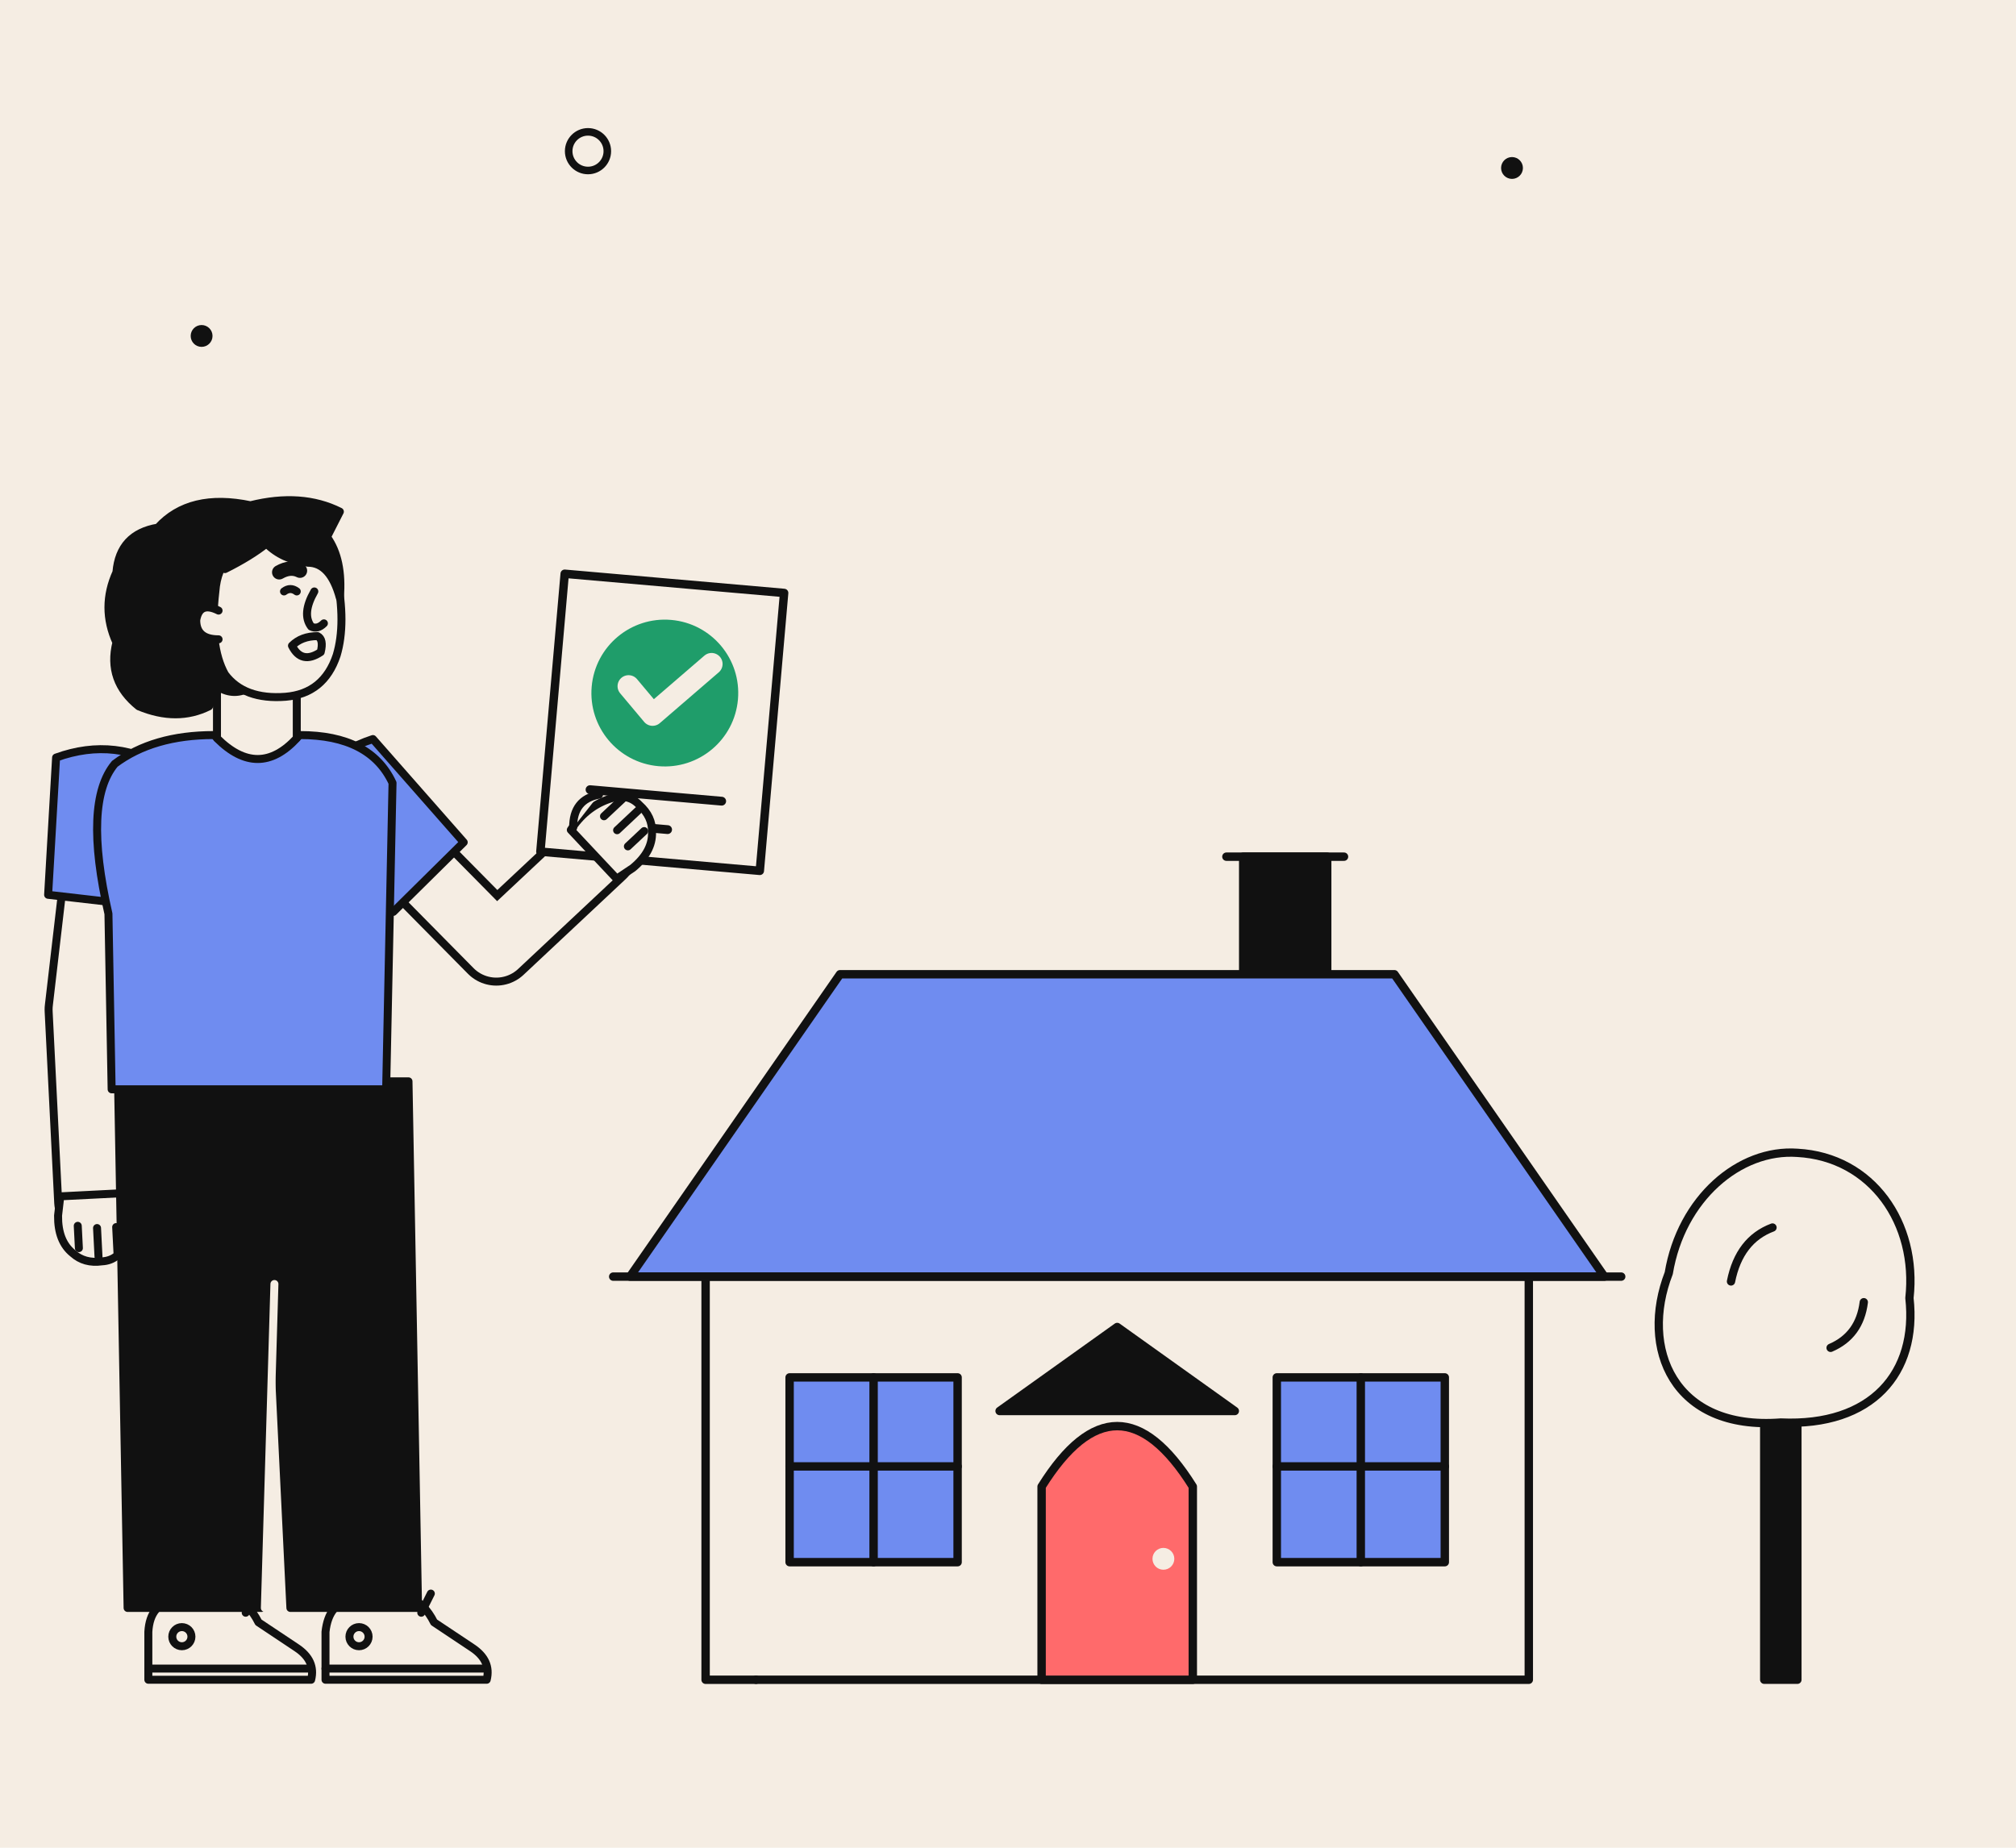
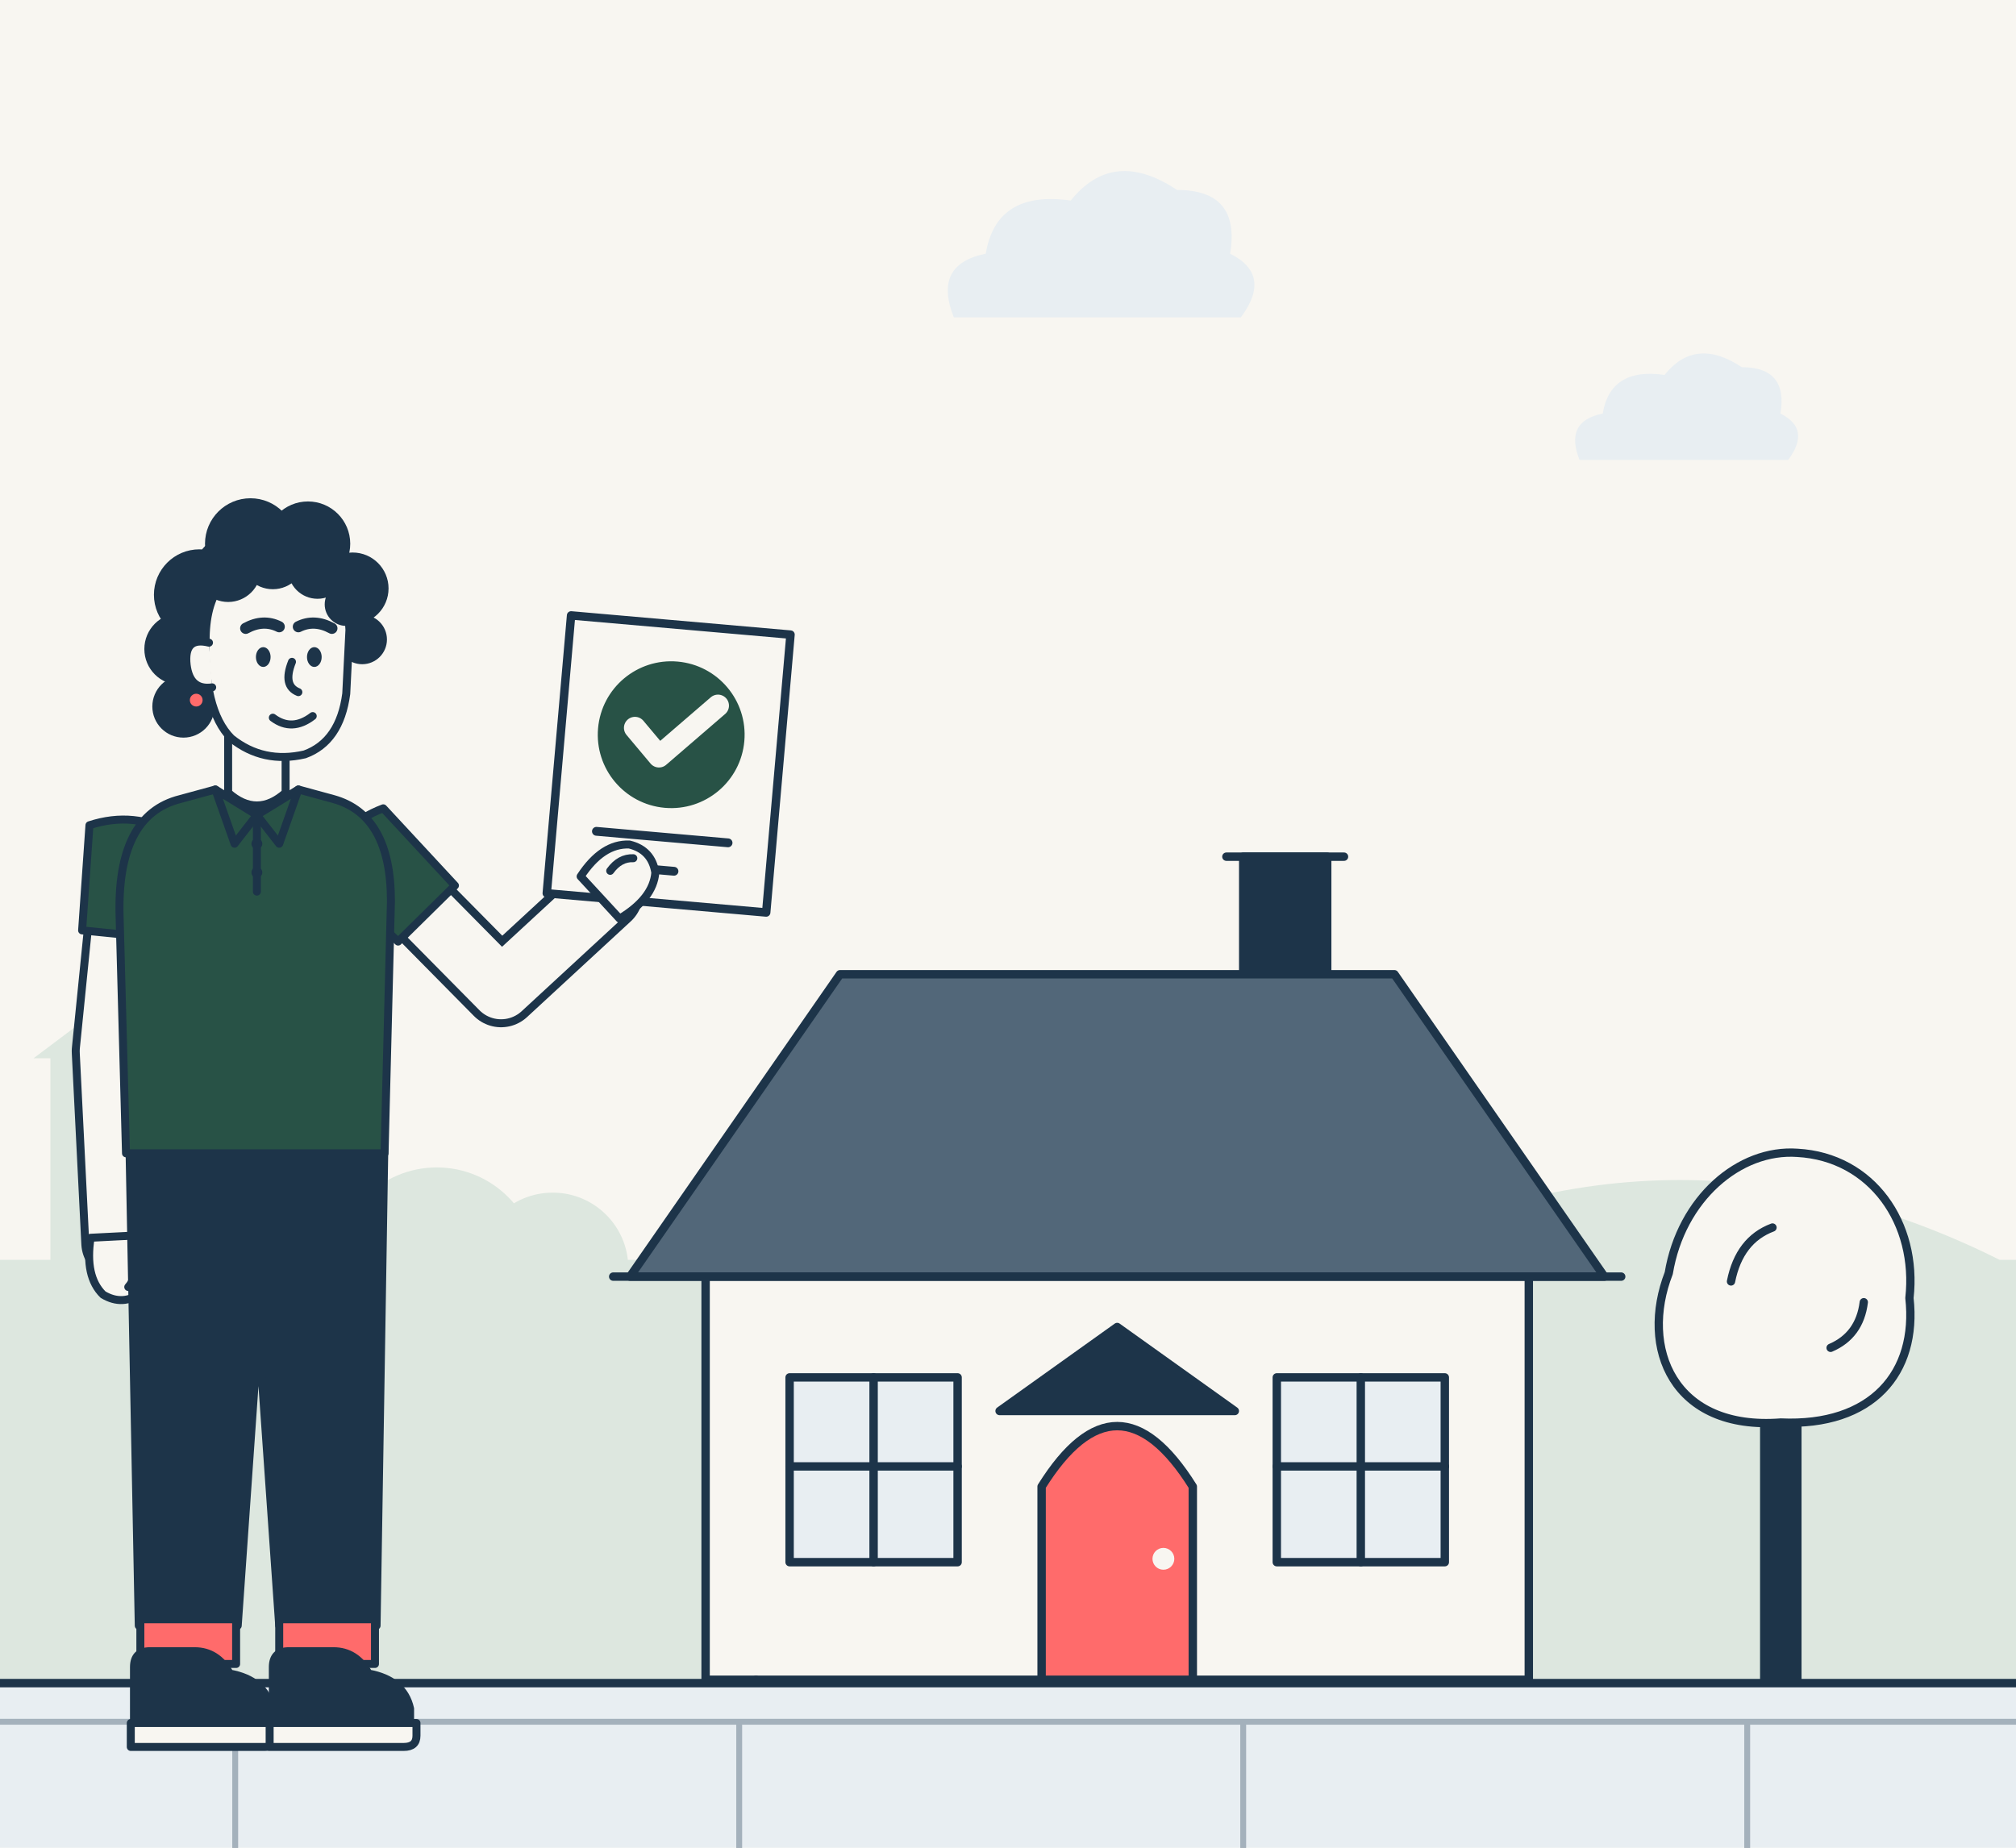
<svg xmlns="http://www.w3.org/2000/svg" class="people-scene" aria-hidden="true" focusable="false" viewBox="0 0 240 220" width="240" height="220" fill="none">
-   <g stroke="#111111" stroke-width="1" stroke-linejoin="round" stroke-linecap="round">
-     <rect width="240" height="220" fill="#f5ede3" stroke="none" />
-     <circle cx="24" cy="40" r="1.3" fill="#111111" stroke="none" />
-     <circle cx="70" cy="18" r="2.3" stroke-width=".9" />
-     <circle cx="180" cy="20" r="1.3" fill="#111111" stroke="none" />
+   <g stroke="#1D3449" stroke-width="1" stroke-linejoin="round" stroke-linecap="round">
+     <rect width="240" height="220" fill="#F8F6F1" stroke="none" />
+     <path d="M0 150H240V201H0ZM6 151V126H40V151ZM4 126L23 111.7L42 126ZM29.8 119.2v-8h5v12ZM40 151A12 12 0 0 1 64 151ZM56.8 151A9 9 0 0 1 74.8 151ZM160 151Q200 130 240 151Z" fill="#DDE7DF" stroke="none" />
+     <path d="M0 200H240V220H0Z" fill="#E8EEF2" stroke="none" />
+     <path d="M0 200.4H240" />
+     <path d="M0 205H240M28 205V220M88 205V220M148 205V220M208 205V220" stroke="#526779" stroke-width=".7" opacity=".45" />
+     <g class="af-cloud">
+       <path transform="translate(130 34) scale(0.6325)" d="M-26 6Q-30-4-20-6Q-18-18-4-16Q4-26 16-18Q28-18 26-6Q34-2 28 6Z" fill="#E8EEF2" stroke="none" />
+     </g>
+     <g class="af-cloud">
+       <path transform="translate(200 52) scale(0.46)" d="M-26 6Q-30-4-20-6Q-18-18-4-16Q4-26 16-18Q28-18 26-6Q34-2 28 6Z" fill="#E8EEF2" stroke="none" />
+     </g>
    <g transform="translate(212 200) scale(0.494)" stroke-width="2">
-       <path d="M-4 0V-66H4V0Z" fill="#111111" />
+       <path d="M-4 0V-66H4V0Z" fill="#1D3449" />
      <g class="af-sway" style="animation-delay:-0.4s">
-         <path d="M0-62C-26-60-34-80-27-98C-24-116-10-128 4-127C22-126 33-110 31-92C33-74 22-61 0-62Z" fill="#f5ede3" />
+         <path d="M0-62C-26-60-34-80-27-98C-24-116-10-128 4-127C22-126 33-110 31-92C33-74 22-61 0-62Z" fill="#F8F6F1" />
        <path d="M-12-96q2-10 10-13M12-80q7-3 8-11" />
      </g>
    </g>
-     <path d="M148 122V102h10v20Z" fill="#111111" />
+     <path d="M148 122V102h10v20Z" fill="#1D3449" />
    <path d="M146 102h14" />
-     <path d="M84 150H182V200H84Z" fill="#f5ede3" />
-     <path d="M75 152L100 116H166L191 152Z" fill="#6f8cf0" />
+     <path d="M84 150H182V200H84Z" fill="#F8F6F1" />
+     <path d="M75 152L100 116H166L191 152Z" fill="#526779" />
    <path d="M73 152H193" />
-     <path d="M94 164h20V186H94Z" fill="#6f8cf0" />
+     <path d="M94 164h20V186H94Z" fill="#E8EEF2" />
    <path d="M104 164V186M94 174.6H114" />
-     <path d="M152 164h20V186H152Z" fill="#6f8cf0" />
+     <path d="M152 164h20V186H152Z" fill="#E8EEF2" />
    <path d="M162 164V186M152 174.6H172" />
-     <path d="M124 200V177Q133 162.6 142 177V200Z" fill="#ff6a6b" />
-     <circle cx="138.5" cy="185.6" r="1.3" fill="#f5ede3" stroke="none" />
-     <path d="M119 168l14-10 14 10Z" fill="#111111" />
+     <path d="M124 200V177Q133 162.6 142 177V200Z" fill="#FF6B6B" />
+     <circle cx="138.5" cy="185.6" r="1.3" fill="#F8F6F1" stroke="none" />
+     <path d="M119 168l14-10 14 10Z" fill="#1D3449" />
    <path d="M90 200h0" />
-     <g class="af-person" transform="translate(34 200) scale(0.19 0.19)" stroke-width="5">
-       <path d="M-112 -540L-126 -420L-120 -300" stroke="#111111" stroke-width="50" />
-       <path d="M-112 -540L-126 -420L-120 -300" stroke="#f5ede3" stroke-width="40" />
-       <g transform="translate(-120 -300) rotate(87.1)">
-         <path d="M-4-21Q12-25 26-19Q38-14 38-3Q39 8 32 15Q24 24 8 23L-4 21Z" fill="#f5ede3" />
-         <path d="M17-13H33M17-1H35M15 11H29" />
-         <path d="M-2-21Q10-34 24-25" fill="#f5ede3" />
+     <g class="af-person" transform="translate(34 208) scale(0.19 0.19)" stroke-width="5">
+       <path d="M-98 -555L-110 -436L-104 -316" stroke="#1D3449" stroke-width="48" />
+       <path d="M-98 -555L-110 -436L-104 -316" stroke="#F8F6F1" stroke-width="38" />
+       <g transform="translate(-104 -316) rotate(87.1)">
+         <path d="M-4-18Q20-24 32-12Q40 0 32 12Q20 23-4 18Z" fill="#F8F6F1" />
+         <path d="M12-8Q22-10 28-4" />
      </g>
-       <path d="M-148.8 -491.9L-87.2 -484.8L-72.3 -569.6Q-106 -591.6 -143.8 -577.9Z" fill="#6f8cf0" />
-       <g transform="translate(1113 -1020) scale(-1 1)">
-         <path d="M987 1020Q984 1008 996 1000L1020 984Q1026 972 1036 968L1072 970Q1086 972 1088 990V1020Z" fill="#f5ede3" />
-         <path d="M987 1013H1088M1028 978l-6-12M1036 974l-4-12" />
-         <circle cx="1067" cy="993" r="6" />
-         <path d="M1097 1020Q1094 1008 1106 1000L1130 984Q1136 972 1146 968L1182 970Q1198 972 1199 990V1020Z" fill="#f5ede3" />
-         <path d="M1097 1013H1199M1138 978l-6-12M1146 974l-4-12" />
-         <circle cx="1178" cy="993" r="6" />
-         <path d="M1036 645H1218L1212 975H1128L1120 770L1110 975H1030Z" fill="#111111" />
-         <path d="M1120 772L1126 975" stroke="#f5ede3" stroke-width="5" />
-       </g>
-       <g class="af-arm" style="transform-origin:53px -540px;animation-name:af-show;animation-duration:6.4s;animation-delay:0s">
-         <path d="M53 -540L132 -460L196 -520" stroke="#111111" stroke-width="50" />
-         <path d="M53 -540L132 -460L196 -520" stroke="#f5ede3" stroke-width="40" />
-         <path d="M67.5 -481.2L111.6 -524.8L54.7 -589.5Q16.5 -577 3.5 -538.9Z" fill="#6f8cf0" />
-         <g transform="translate(236-600) rotate(5) scale(4.6)" stroke-width="1.15">
-           <path d="M-15-19h30v38h-30Z" fill="#f5ede3" />
-           <circle cx="0" cy="-4" r="10" fill="#1f9d6a" stroke="none" />
-           <path d="M-5-4.5l3.6 3.6 7.4-7.6" stroke="#f5ede3" stroke-width="3" />
-           <path d="M-9 10h18M-9 14.5h11" stroke="#111111" stroke-width="1.2" />
+       <path d="M-127.5 -511.7L-77.7 -506.7L-69.1 -572.2Q-94.8 -586.8 -122.9 -577.6Z" fill="#285246" />
+       <path d="M-98-385H62L57-76H-4L-17-262-30-76H-92Z" fill="#1D3449" />
+       <path d="M-91 -80H-31V-52H-91Z" fill="#FF6B6B" />
+       <path d="M-95 -15V-50Q-95 -60 -85 -60H-57Q-43 -60 -35 -46Q-13 -42 -9 -24V-15Z" fill="#1D3449" />
+       <path d="M-97 0V-15H-5V-7Q-5 0 -13 0Z" fill="#F8F6F1" />
+       <path d="M-4 -80H56V-52H-4Z" fill="#FF6B6B" />
+       <path d="M-8 -15V-50Q-8 -60 2 -60H30Q44 -60 52 -46Q74 -42 78 -24V-15Z" fill="#1D3449" />
+       <path d="M-10 0V-15H82V-7Q82 0 74 0Z" fill="#F8F6F1" />
+       <g class="af-arm" style="transform-origin:56px -555px;animation-name:af-show;animation-duration:6.4s;animation-delay:0s">
+         <path d="M56 -555L135 -475L200 -535" stroke="#1D3449" stroke-width="48" />
+         <path d="M56 -555L135 -475L200 -535" stroke="#F8F6F1" stroke-width="38" />
+         <path d="M70.5 -504.7L106.1 -539.8L61.2 -588.2Q33.5 -577.8 22.7 -550.3Z" fill="#285246" />
+         <g transform="translate(240 -616) rotate(5) scale(4.6)" stroke-width="1.15">
+           <path d="M-15-19h30v38h-30Z" fill="#F8F6F1" />
+           <circle cx="0" cy="-4" r="10" fill="#285246" stroke="none" />
+           <path d="M-5-4.5l3.6 3.6 7.4-7.6" stroke="#F8F6F1" stroke-width="3" />
+           <path d="M-9 10h18M-9 14.5h11" stroke="#1D3449" stroke-width="1.2" />
        </g>
-         <g transform="translate(196 -520) rotate(-43.2)">
-           <path d="M-4-21Q12-25 26-19Q38-14 38-3Q39 8 32 15Q24 24 8 23L-4 21Z" fill="#f5ede3" />
-           <path d="M17-13H33M17-1H35M15 11H29" />
-           <path d="M-2-21Q10-34 24-25" fill="#f5ede3" />
+         <g transform="translate(200 -535) rotate(-42.7)">
+           <path d="M-4-18Q20-24 32-12Q40 0 32 12Q20 23-4 18Z" fill="#F8F6F1" />
+           <path d="M12-8Q22-10 28-4" />
        </g>
      </g>
-       <g transform="translate(1113 -1020) scale(-1 1)">
-         <path d="M1104 428Q1060 428 1046 458L1050 650H1222L1224 540Q1240 470 1220 446Q1196 428 1158 428Q1130 452 1104 428Z" fill="#6f8cf0" />
-         <path d="M1106 398V430Q1130 456 1156 430V372" fill="#f5ede3" />
-       </g>
-       <g transform="translate(-172 -1062)">
-         <path d="M206 330Q182 318 150 326Q112 318 92 340Q68 344 66 368Q56 390 66 412Q60 436 80 452Q104 462 124 452L130 440Q140 446 150 440Z" fill="#111111" />
-         <path d="M128 380Q130 352 160 346Q196 344 204 370Q210 400 204 420Q196 444 172 446Q146 448 134 432Q124 414 128 380Z" fill="#f5ede3" />
-         <path d="M150 340Q174 330 198 346Q208 360 206 384Q200 362 186 362Q170 360 160 350Q150 358 134 366Z" fill="#111111" />
-         <path d="M130 392Q118 386 116 398Q116 410 130 410" fill="#f5ede3" />
-         <circle cx="120" cy="418" r="5" />
-         <path d="M168 368q7-4 13-1" stroke-width="9" />
-         <path d="M171 380q4-3 8 0" />
-         <path d="M190 380Q182 394 188 402Q192 404 196 400" />
-         <path d="M176 414Q182 426 194 418Q196 410 192 408Q182 408 176 414Z" fill="#f5ede3" />
-       </g>
+       <path d="M-36-646V-598Q-18-582 0-598V-646Z" fill="#F8F6F1" />
+       <path d="M-100-372L-104-520Q-106-584-66-594L-44-600Q-18-578 8-600L30-594Q66-584 66-530L62-372Z" fill="#285246" />
+       <path d="M-18-584V-536" />
+       <circle cx="-18" cy="-566" r="3.4" fill="#1D3449" stroke="none" />
+       <circle cx="-18" cy="-548" r="3.4" fill="#1D3449" stroke="none" />
+       <path d="M-44-600L-32-566-18-584ZM8-600L-4-566-18-584Z" fill="#285246" />
+       <circle cx="-54" cy="-722" r="26" fill="#1D3449" />
+       <circle cx="-22" cy="-754" r="26" fill="#1D3449" />
+       <circle cx="14" cy="-754" r="24" fill="#1D3449" />
+       <circle cx="42" cy="-726" r="20" fill="#1D3449" />
+       <circle cx="-66" cy="-688" r="20" fill="#1D3449" />
+       <circle cx="-64" cy="-652" r="17" fill="#1D3449" />
+       <circle cx="48" cy="-694" r="13" fill="#1D3449" />
+       <path d="M-50-698Q-52-650-34-632Q-14-616 12-622Q34-630 38-660L40-700Q38-742-6-744Q-48-742-50-698Z" fill="#F8F6F1" />
+       <path d="M-48-692Q-64-696-62-678Q-60-662-46-664" fill="#F8F6F1" />
+       <circle cx="-56" cy="-656" r="6.5" fill="#FF6B6B" />
+       <ellipse cx="-14" cy="-683" rx="4.6" ry="6.2" fill="#1D3449" stroke="none" />
+       <ellipse cx="18" cy="-683" rx="4.6" ry="6.2" fill="#1D3449" stroke="none" />
+       <path d="M-25-701Q-14-707-4-702M8-702Q18-707 29-701" stroke-width="7" />
+       <path d="M4-680Q-2-665 8-661" />
+       <path d="M-8-645Q4-636 17-646" />
+       <circle cx="-36" cy="-738" r="18" fill="#1D3449" />
+       <circle cx="-8" cy="-746" r="18" fill="#1D3449" />
+       <circle cx="20" cy="-738" r="16" fill="#1D3449" />
+       <circle cx="38" cy="-716" r="11" fill="#1D3449" />
    </g>
  </g>
</svg>
